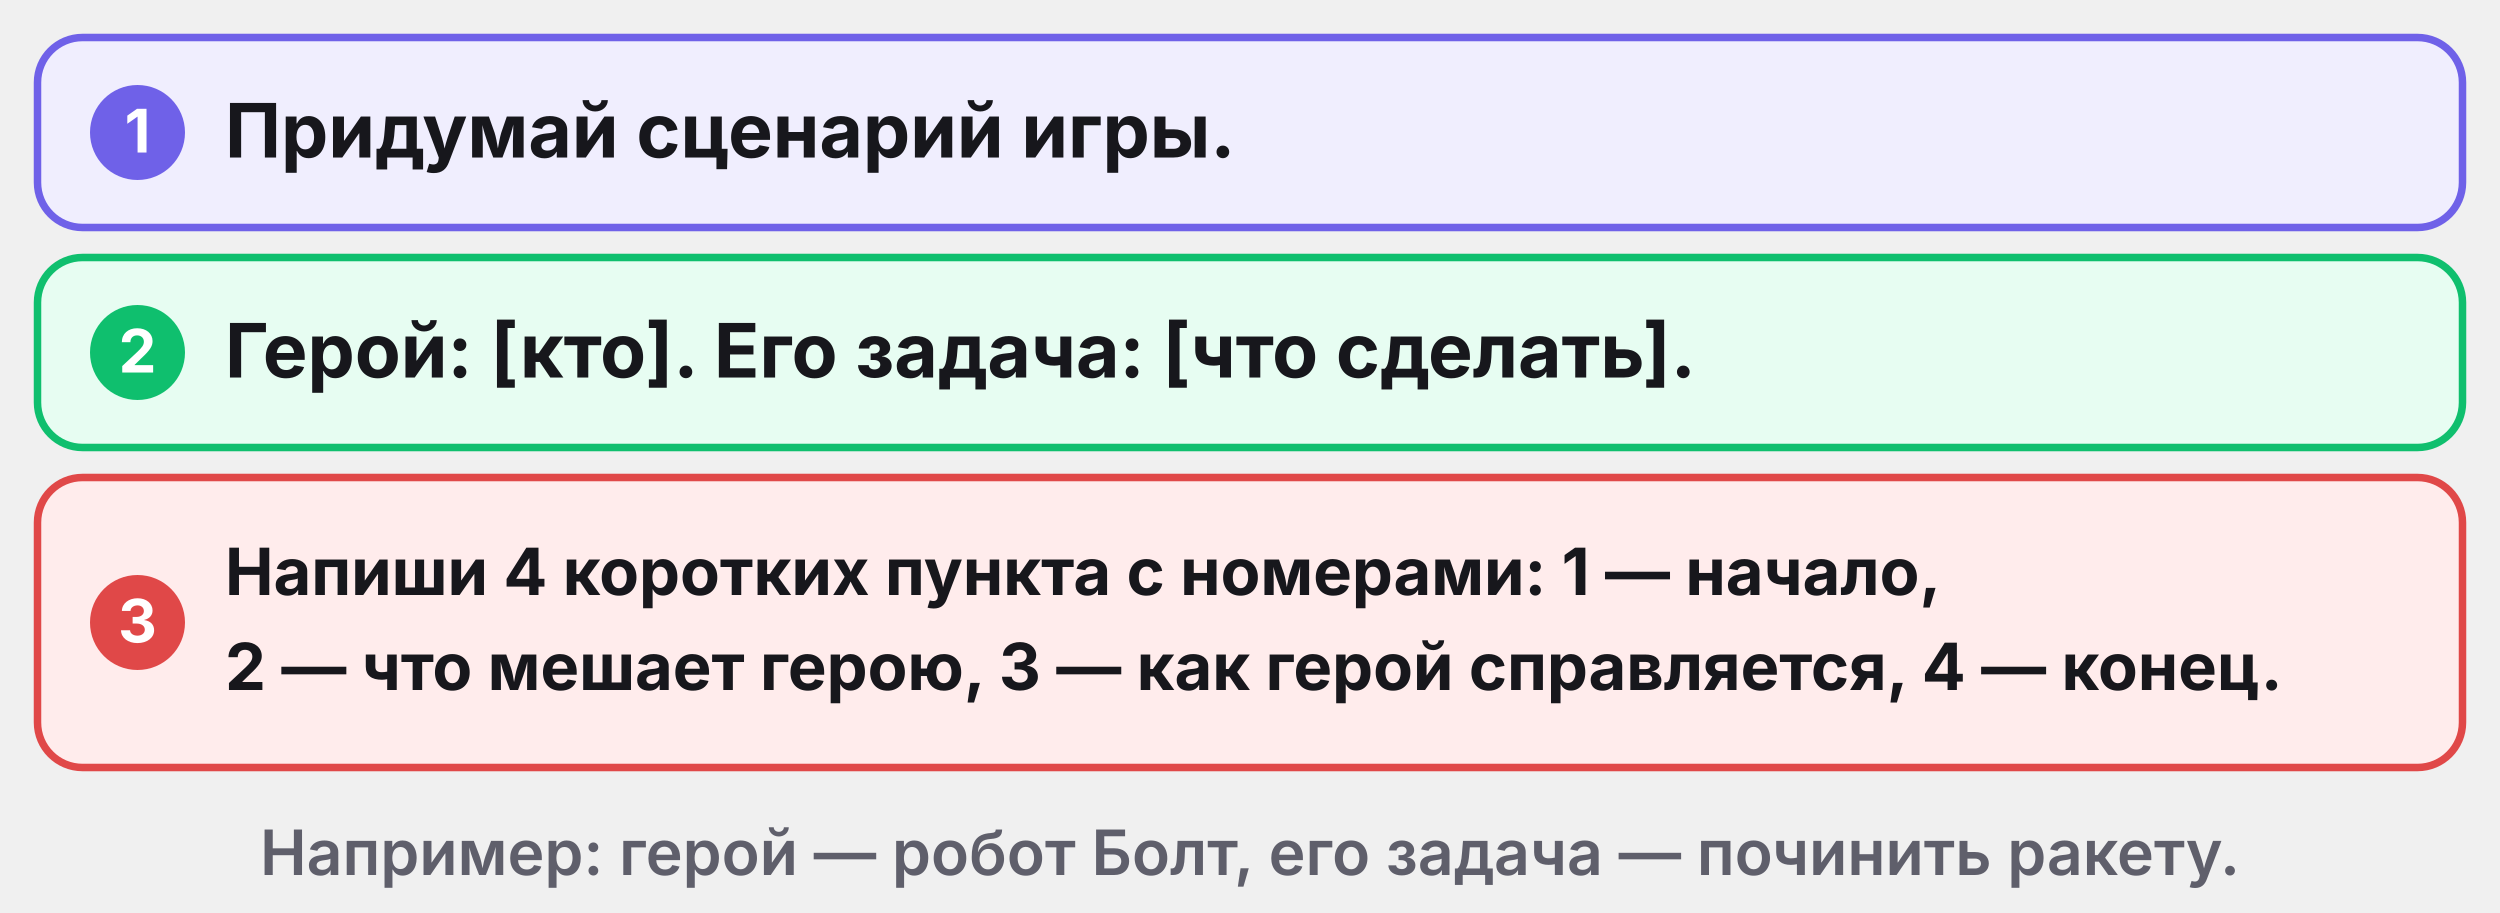
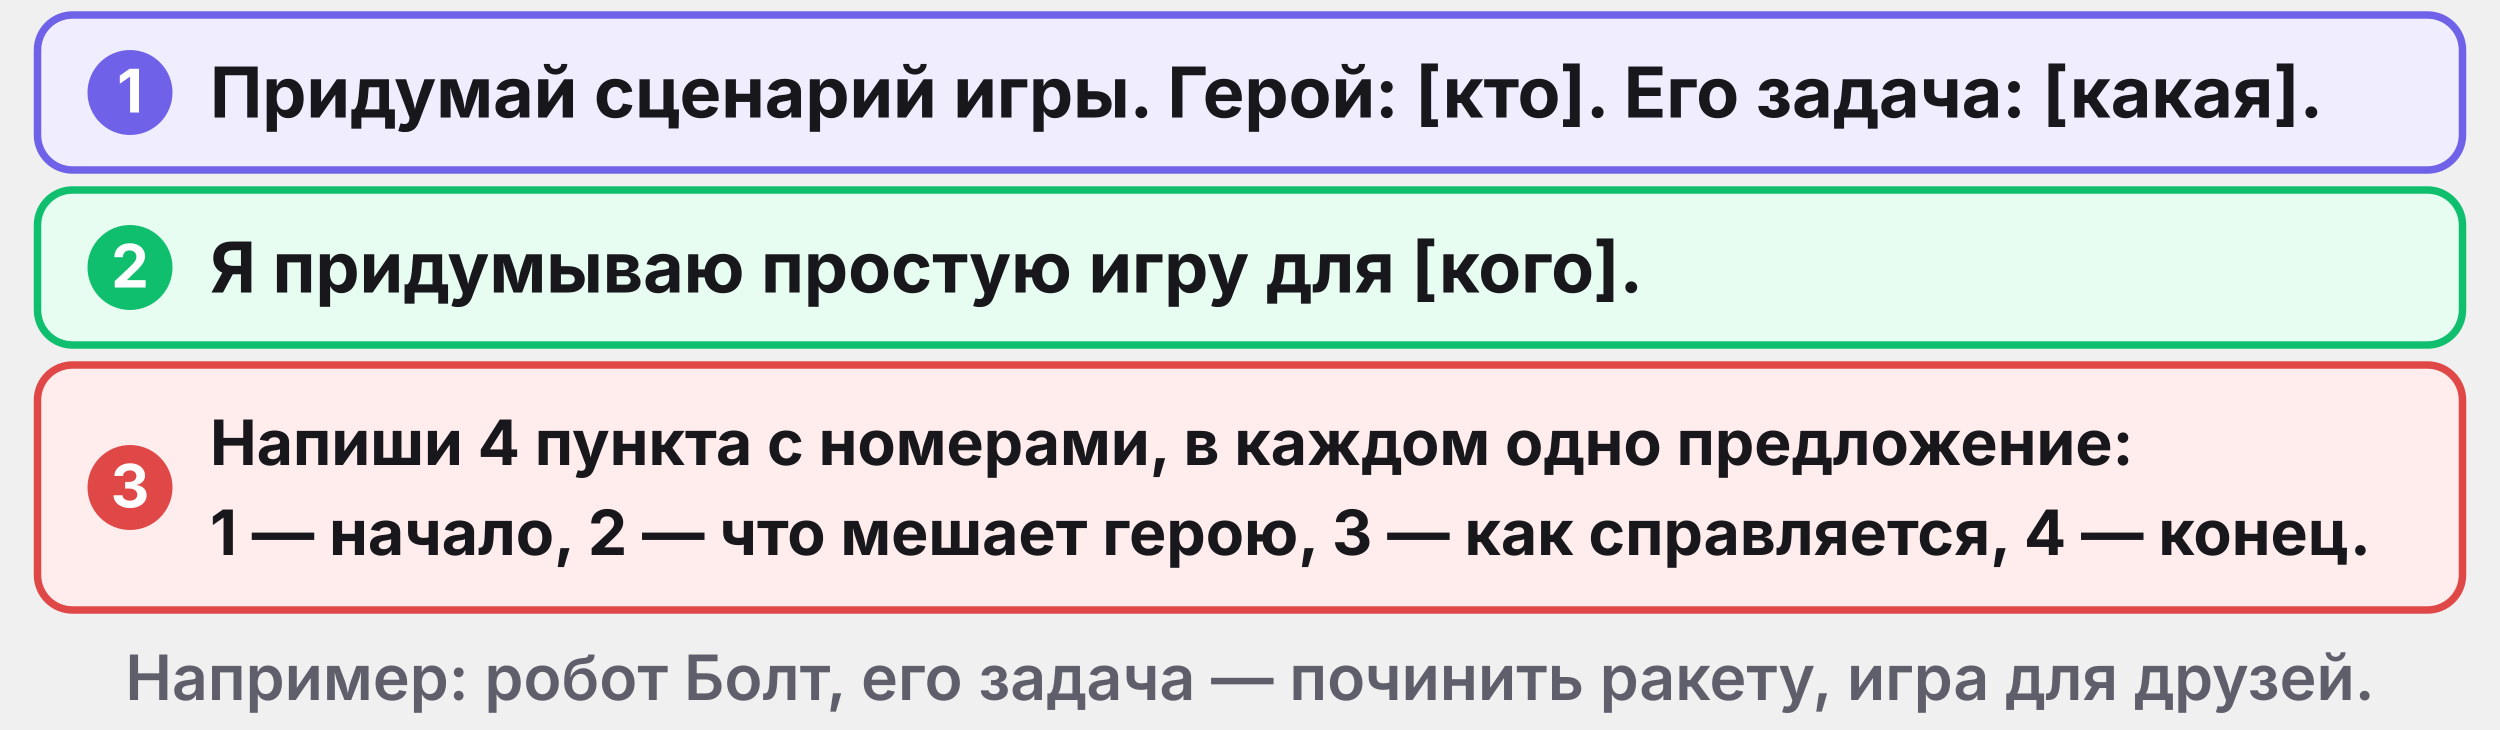
- <svg xmlns="http://www.w3.org/2000/svg" viewBox="0 0 1000 365" role="img" aria-label="Образец промта из трёх частей и пример героя">
-   <rect x="15" y="15" width="970" height="76" rx="18" fill="#F0EEFE" stroke="#6F61E8" stroke-width="3" />
-   <circle cx="55" cy="53" r="19" fill="#6F61E8" />
-   <text x="55" y="61" font-family="Inter Tight, Inter, Arial, Helvetica, sans-serif" font-size="24" font-weight="700" fill="#FFFFFF" text-anchor="middle">1</text>
-   <text x="90" y="63" font-family="Inter Tight, Inter, Arial, Helvetica, sans-serif" font-size="30" font-weight="700" fill="#17171C" text-anchor="start">Придумай сценарий игры.</text>
-   <rect x="15" y="103" width="970" height="76" rx="18" fill="#E7FDF2" stroke="#0FBF6E" stroke-width="3" />
-   <circle cx="55" cy="141" r="19" fill="#0FBF6E" />
-   <text x="55" y="149" font-family="Inter Tight, Inter, Arial, Helvetica, sans-serif" font-size="24" font-weight="700" fill="#FFFFFF" text-anchor="middle">2</text>
-   <text x="90" y="151" font-family="Inter Tight, Inter, Arial, Helvetica, sans-serif" font-size="30" font-weight="700" fill="#17171C" text-anchor="start">Герой: [кто]. Его задача: [что сделать].</text>
-   <rect x="15" y="191" width="970" height="116" rx="18" fill="#FFECEC" stroke="#E04848" stroke-width="3" />
-   <circle cx="55" cy="249" r="19" fill="#E04848" />
-   <text x="55" y="257" font-family="Inter Tight, Inter, Arial, Helvetica, sans-serif" font-size="24" font-weight="700" fill="#FFFFFF" text-anchor="middle">3</text>
-   <text x="90" y="238" font-family="Inter Tight, Inter, Arial, Helvetica, sans-serif" font-size="26" font-weight="700" fill="#17171C" text-anchor="start">Напиши 4 коротких пункта с номерами: 1 — начало,</text>
-   <text x="90" y="276" font-family="Inter Tight, Inter, Arial, Helvetica, sans-serif" font-size="26" font-weight="700" fill="#17171C" text-anchor="start">2 — что мешает герою, 3 — как герой справляется, 4 — конец.</text>
-   <text x="500" y="350" font-family="Inter Tight, Inter, Arial, Helvetica, sans-serif" font-size="25" font-weight="600" fill="#5F5F6B" text-anchor="middle">Например: герой — робот Болт, его задача — починить ракету.</text>
+ <svg xmlns="http://www.w3.org/2000/svg" viewBox="0 0 1000 292" role="img" aria-label="Образец промта: цель, контекст, формат и пример">
+   <rect x="15" y="6" width="970" height="62" rx="14" fill="#F0EEFE" stroke="#6F61E8" stroke-width="3" />
+   <circle cx="52" cy="37" r="17" fill="#6F61E8" />
+   <text x="52" y="45" font-family="Inter Tight, Inter, Arial, Helvetica, sans-serif" font-size="24" font-weight="700" fill="#FFFFFF" text-anchor="middle">1</text>
+   <text x="84" y="47" font-family="Inter Tight, Inter, Arial, Helvetica, sans-serif" font-size="28" font-weight="700" fill="#17171C" text-anchor="start">Придумай сценарий игры. Герой: [кто]. Его задача: [какая].</text>
+   <rect x="15" y="76" width="970" height="62" rx="14" fill="#E7FDF2" stroke="#0FBF6E" stroke-width="3" />
+   <circle cx="52" cy="107" r="17" fill="#0FBF6E" />
+   <text x="52" y="115" font-family="Inter Tight, Inter, Arial, Helvetica, sans-serif" font-size="24" font-weight="700" fill="#FFFFFF" text-anchor="middle">2</text>
+   <text x="84" y="117" font-family="Inter Tight, Inter, Arial, Helvetica, sans-serif" font-size="28" font-weight="700" fill="#17171C" text-anchor="start">Я придумываю простую игру для [кого].</text>
+   <rect x="15" y="146" width="970" height="98" rx="14" fill="#FFECEC" stroke="#E04848" stroke-width="3" />
+   <circle cx="52" cy="195" r="17" fill="#E04848" />
+   <text x="52" y="203" font-family="Inter Tight, Inter, Arial, Helvetica, sans-serif" font-size="24" font-weight="700" fill="#FFFFFF" text-anchor="middle">3</text>
+   <text x="84" y="186" font-family="Inter Tight, Inter, Arial, Helvetica, sans-serif" font-size="25" font-weight="700" fill="#17171C" text-anchor="start">Напиши 4 пункта с номерами, в каждом одно предложение:</text>
+   <text x="84" y="222" font-family="Inter Tight, Inter, Arial, Helvetica, sans-serif" font-size="25" font-weight="700" fill="#17171C" text-anchor="start">1 — начало, 2 — что мешает герою, 3 — как справляется, 4 — конец.</text>
+   <text x="500" y="280" font-family="Inter Tight, Inter, Arial, Helvetica, sans-serif" font-size="25" font-weight="600" fill="#5F5F6B" text-anchor="middle">Например: робот Болт, его задача — починить ракету, игра для друзей.</text>
</svg>
